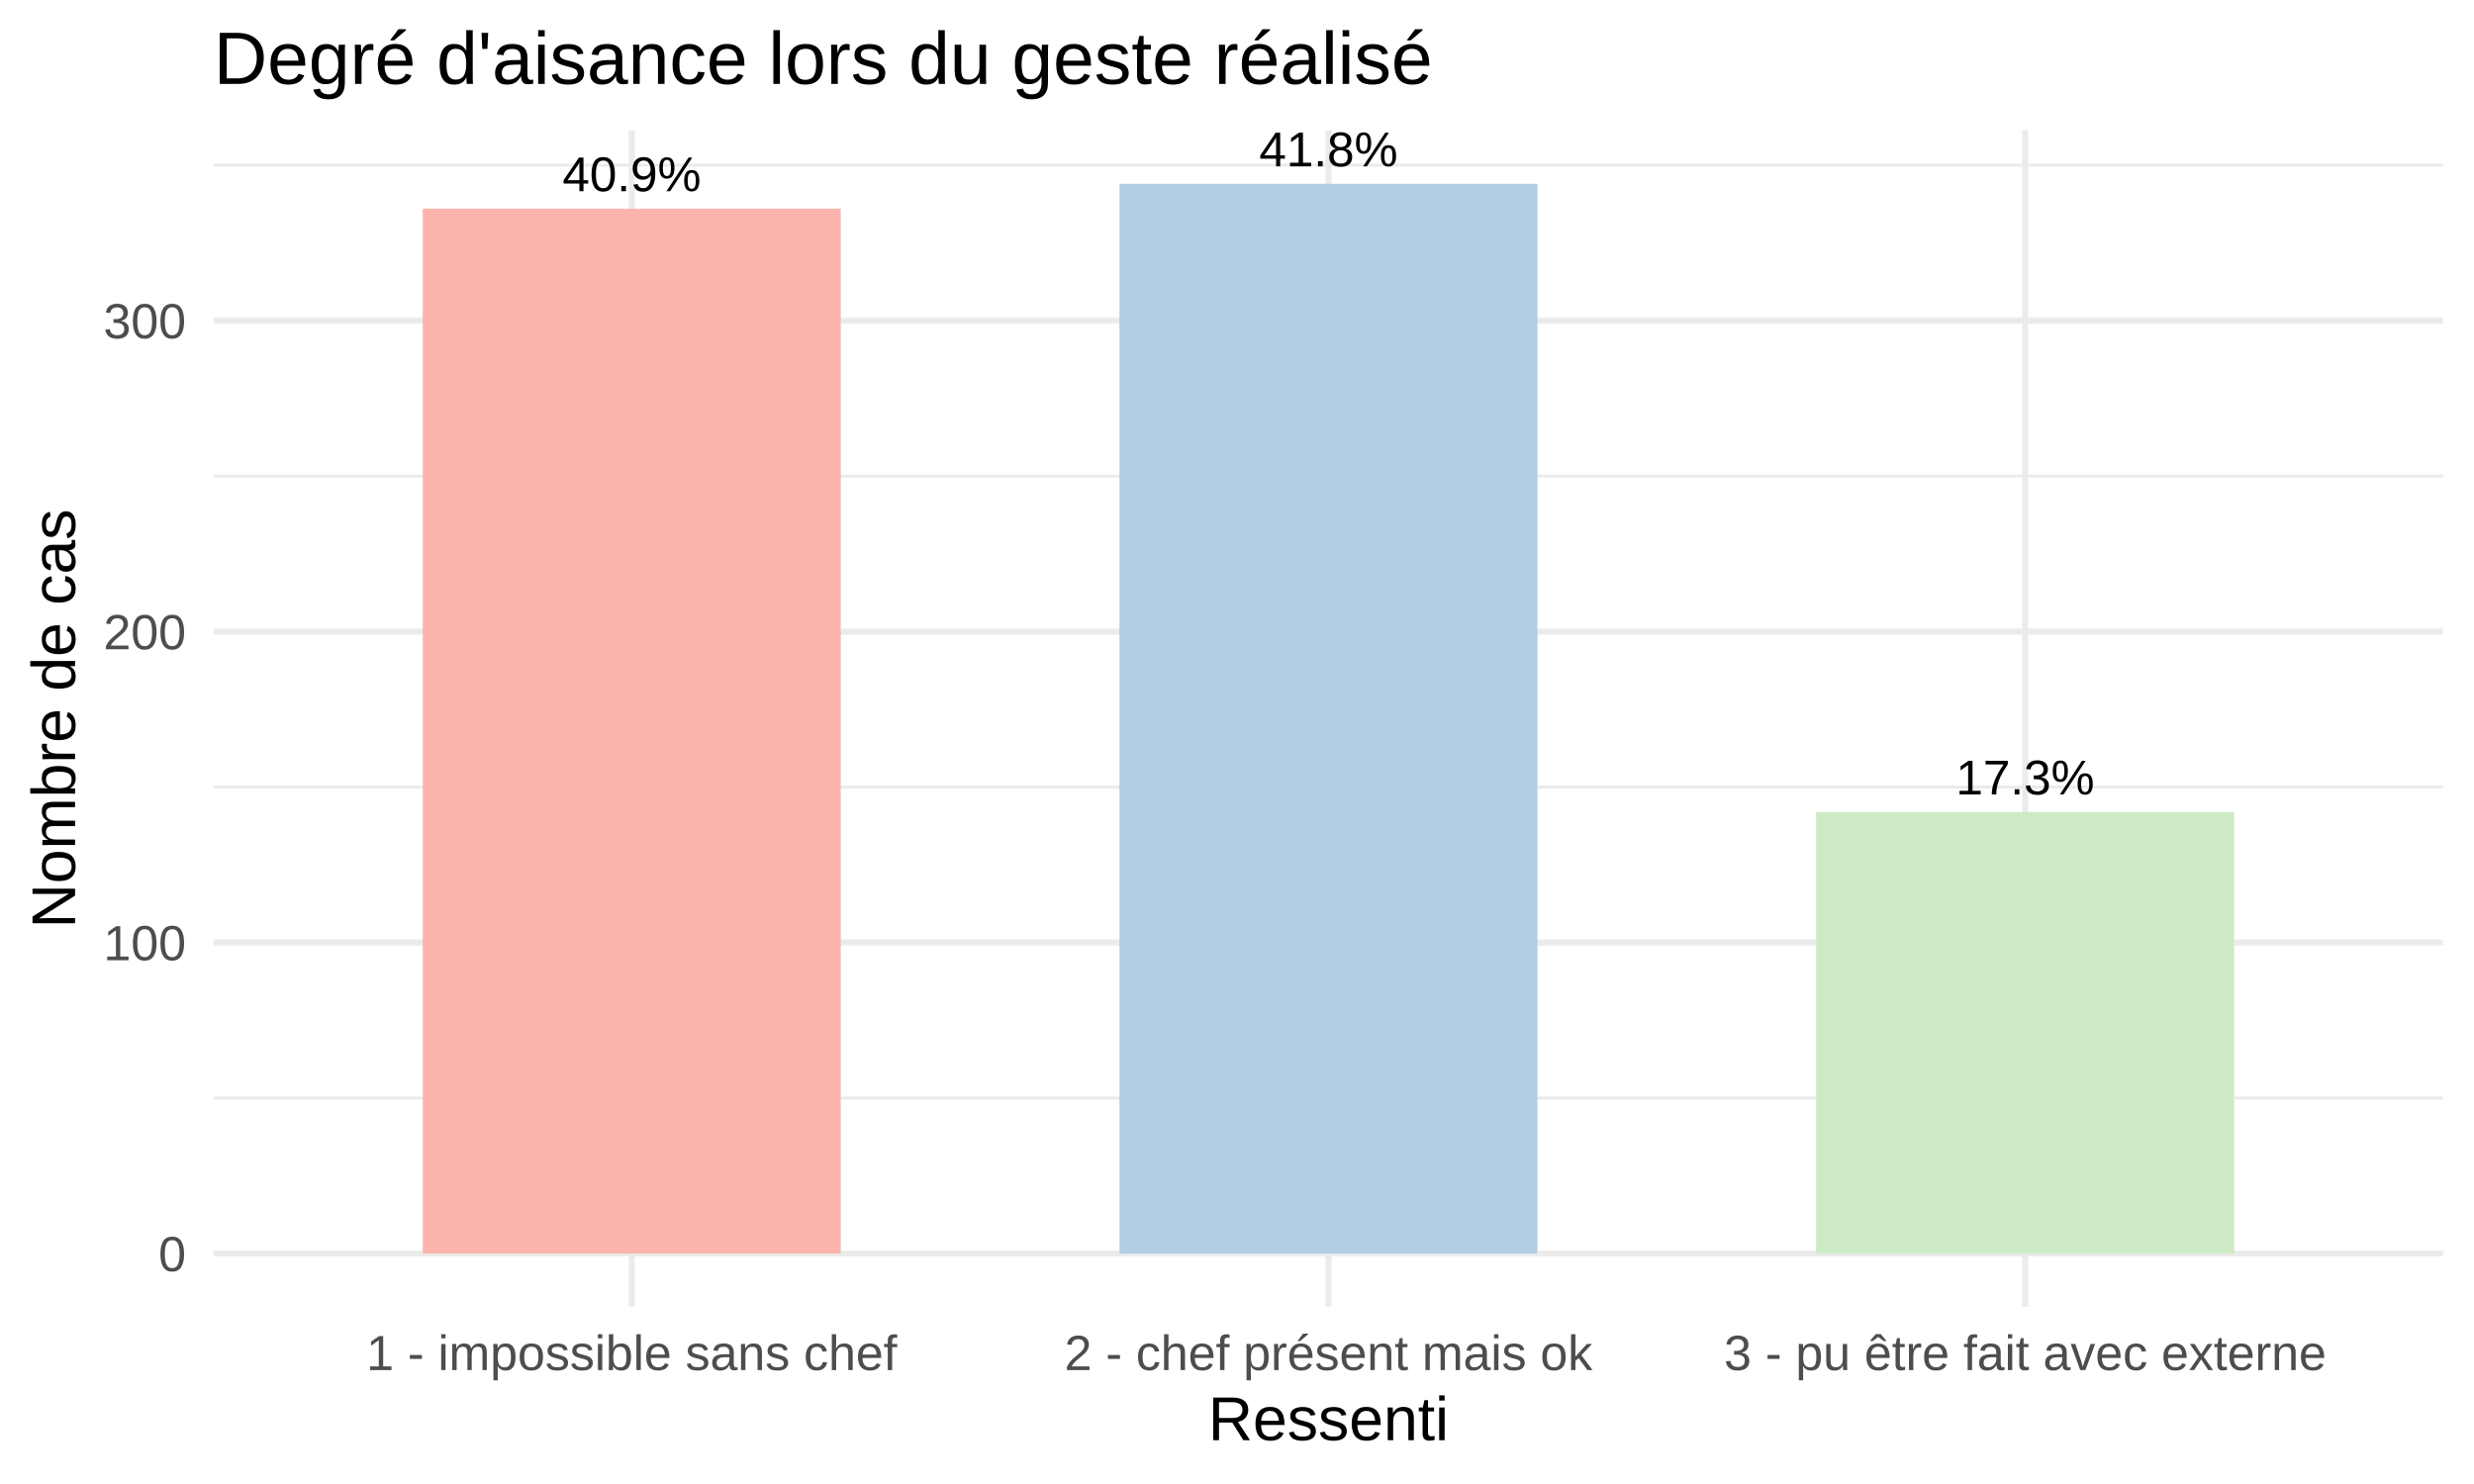
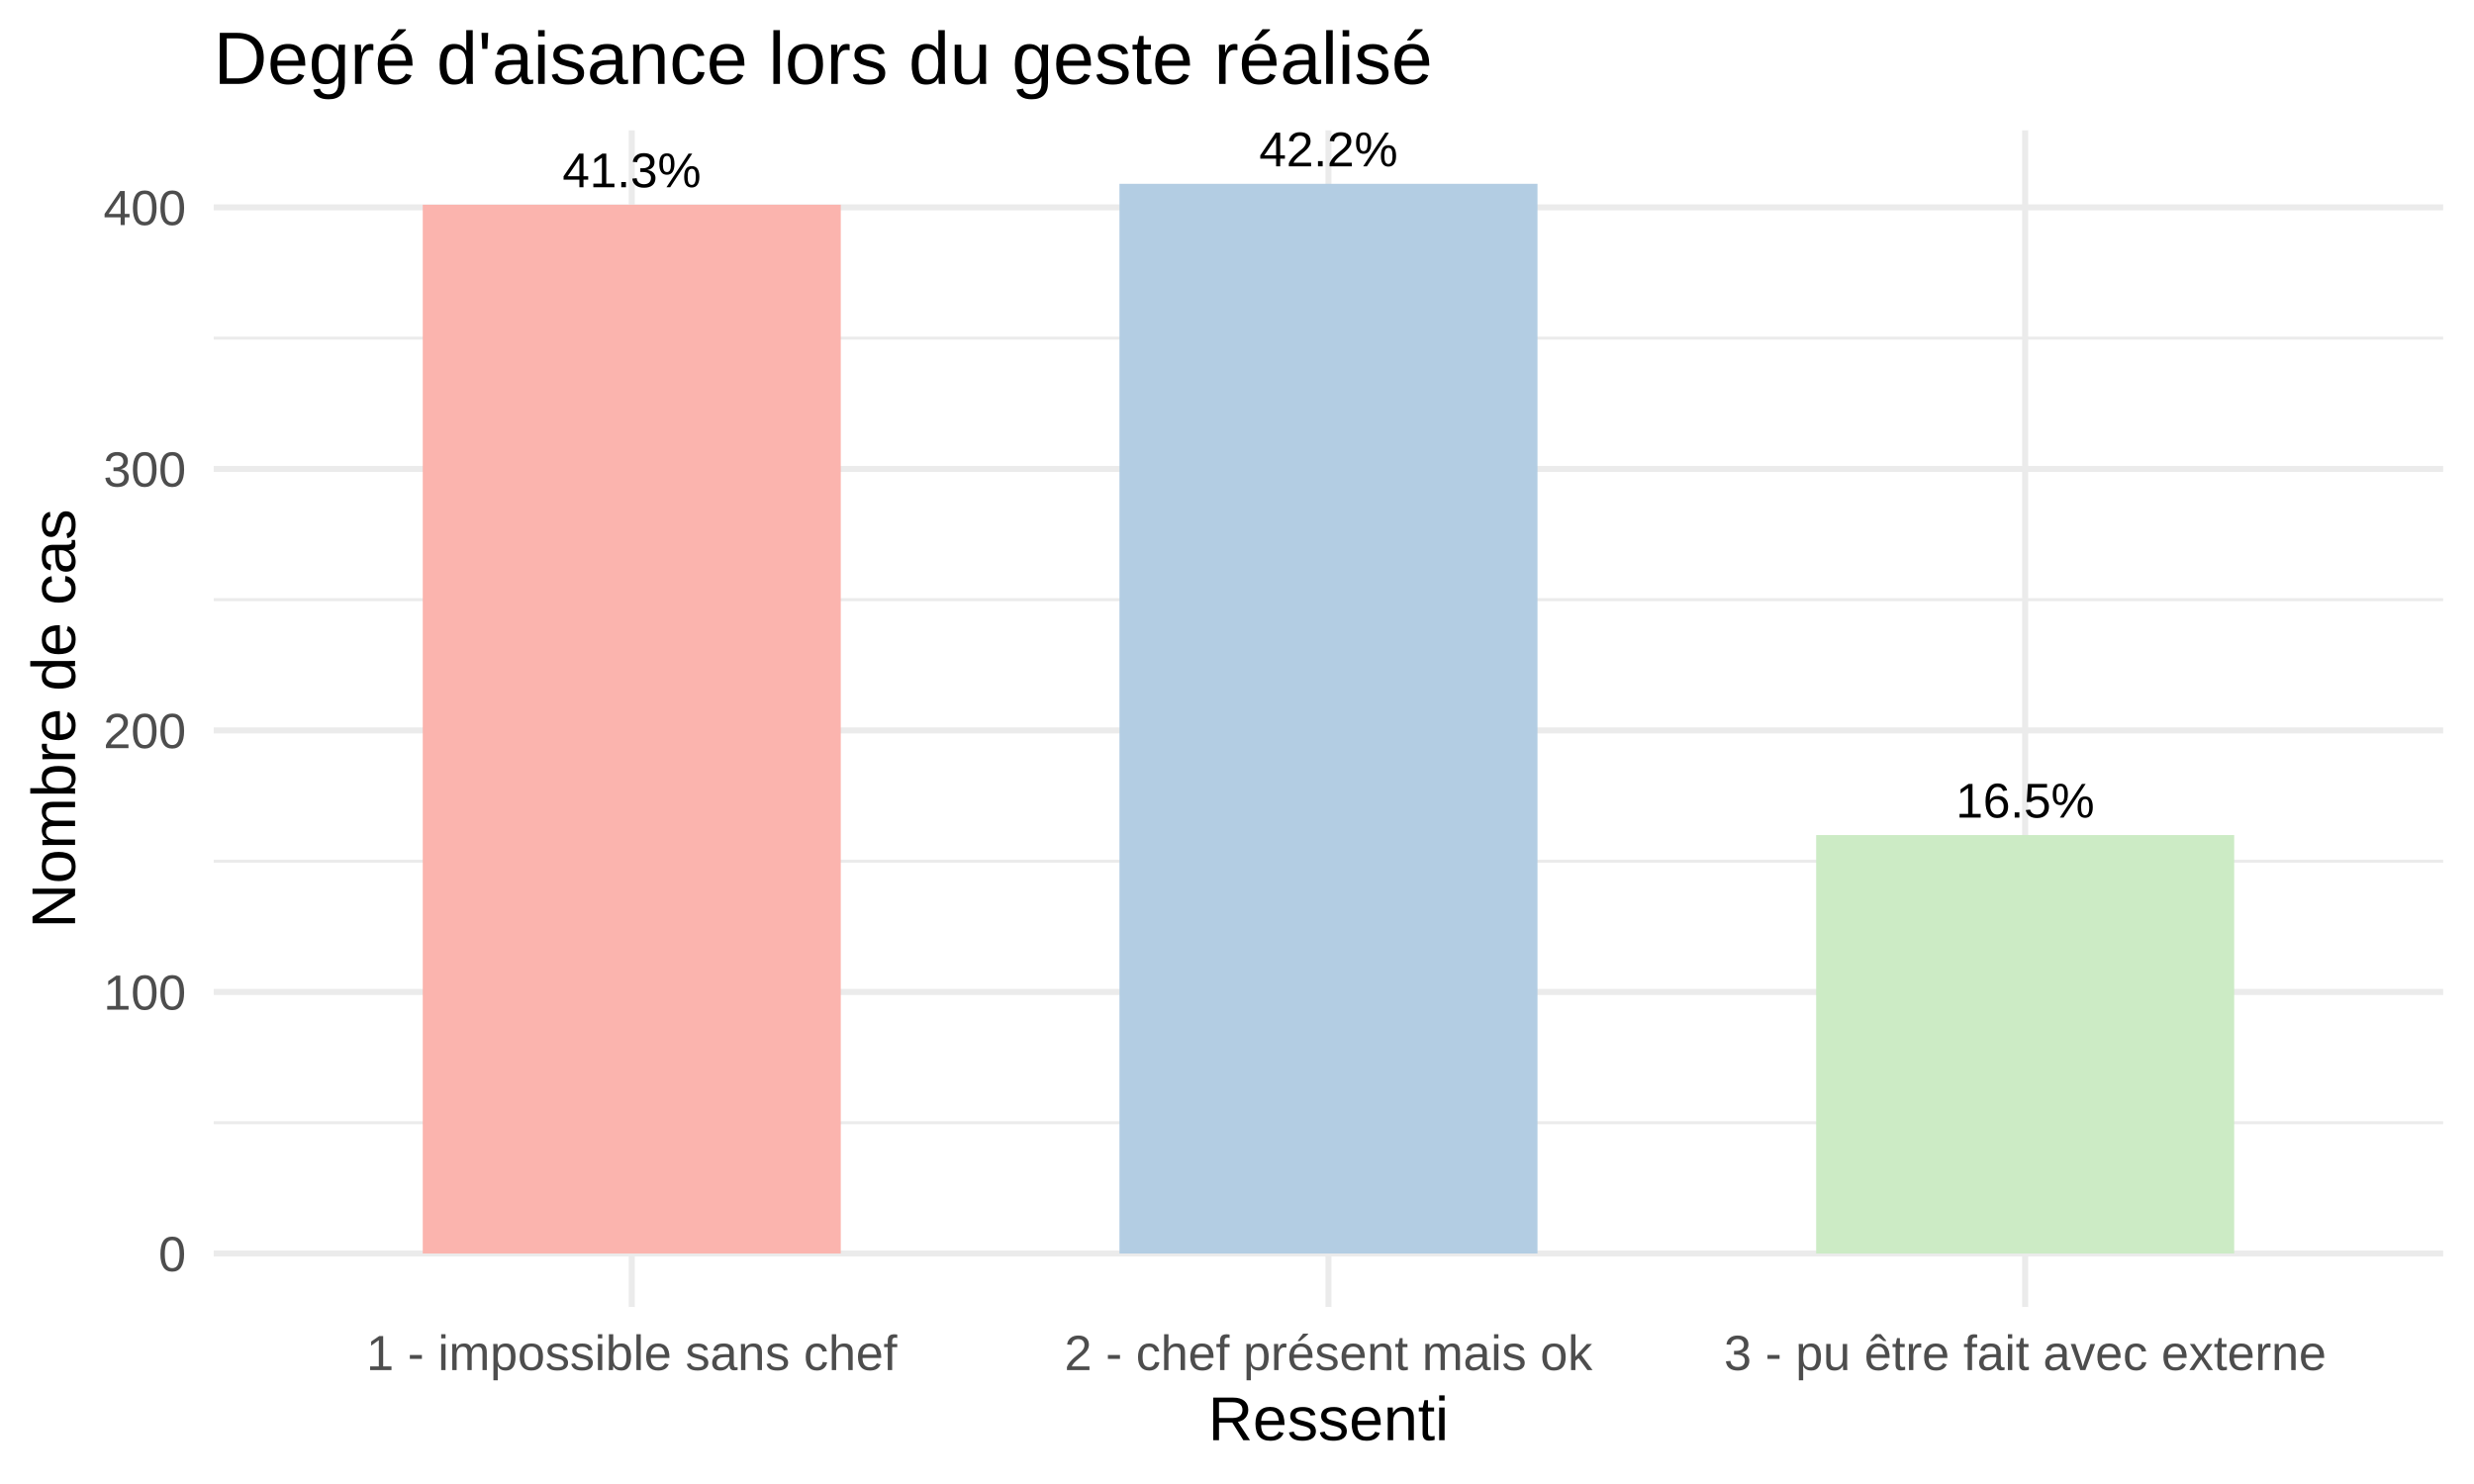
<svg xmlns="http://www.w3.org/2000/svg" width="720.00pt" height="432.00pt" viewBox="0 0 720.00 432.00">
  <g class="svglite">
    <defs>
      <style type="text/css">
    .svglite line, .svglite polyline, .svglite polygon, .svglite path, .svglite rect, .svglite circle {
      fill: none;
      stroke: #000000;
      stroke-linecap: round;
      stroke-linejoin: round;
      stroke-miterlimit: 10.00;
    }
    .svglite text {
      white-space: pre;
    }
    .svglite g.glyphgroup path {
      fill: inherit;
      stroke: none;
    }
  </style>
    </defs>
    <rect width="100%" height="100%" style="stroke: none; fill: none;" />
    <defs>
      <clipPath id="cpMC4wMHw3MjAuMDB8MC4wMHw0MzIuMDA=">
        <rect x="0.00" y="0.00" width="720.00" height="432.00" />
      </clipPath>
    </defs>
    <g clip-path="url(#cpMC4wMHw3MjAuMDB8MC4wMHw0MzIuMDA=)">
</g>
    <defs>
      <clipPath id="cpNjIuMjB8NzExLjAzfDM3Ljk0fDM4MC40Nw==">
        <rect x="62.20" y="37.94" width="648.83" height="342.53" />
      </clipPath>
    </defs>
    <g clip-path="url(#cpNjIuMjB8NzExLjAzfDM3Ljk0fDM4MC40Nw==)">
-       <polyline points="62.20,319.64 711.03,319.64 " style="stroke-width: 0.87; stroke: #EBEBEB; stroke-linecap: butt;" />
-       <polyline points="62.20,229.12 711.03,229.12 " style="stroke-width: 0.87; stroke: #EBEBEB; stroke-linecap: butt;" />
-       <polyline points="62.20,138.60 711.03,138.60 " style="stroke-width: 0.87; stroke: #EBEBEB; stroke-linecap: butt;" />
-       <polyline points="62.20,48.08 711.03,48.08 " style="stroke-width: 0.87; stroke: #EBEBEB; stroke-linecap: butt;" />
+       <polyline points="62.20,326.83 711.03,326.83 " style="stroke-width: 0.87; stroke: #EBEBEB; stroke-linecap: butt;" />
+       <polyline points="62.20,250.70 711.03,250.70 " style="stroke-width: 0.87; stroke: #EBEBEB; stroke-linecap: butt;" />
+       <polyline points="62.20,174.57 711.03,174.57 " style="stroke-width: 0.87; stroke: #EBEBEB; stroke-linecap: butt;" />
+       <polyline points="62.20,98.43 711.03,98.43 " style="stroke-width: 0.87; stroke: #EBEBEB; stroke-linecap: butt;" />
      <polyline points="62.20,364.90 711.03,364.90 " style="stroke-width: 1.75; stroke: #EBEBEB; stroke-linecap: butt;" />
-       <polyline points="62.20,274.38 711.03,274.38 " style="stroke-width: 1.75; stroke: #EBEBEB; stroke-linecap: butt;" />
-       <polyline points="62.20,183.86 711.03,183.86 " style="stroke-width: 1.75; stroke: #EBEBEB; stroke-linecap: butt;" />
-       <polyline points="62.20,93.34 711.03,93.34 " style="stroke-width: 1.75; stroke: #EBEBEB; stroke-linecap: butt;" />
+       <polyline points="62.20,288.77 711.03,288.77 " style="stroke-width: 1.75; stroke: #EBEBEB; stroke-linecap: butt;" />
+       <polyline points="62.20,212.63 711.03,212.63 " style="stroke-width: 1.75; stroke: #EBEBEB; stroke-linecap: butt;" />
+       <polyline points="62.20,136.50 711.03,136.50 " style="stroke-width: 1.75; stroke: #EBEBEB; stroke-linecap: butt;" />
+       <polyline points="62.20,60.36 711.03,60.36 " style="stroke-width: 1.75; stroke: #EBEBEB; stroke-linecap: butt;" />
      <polyline points="183.86,380.47 183.86,37.94 " style="stroke-width: 1.75; stroke: #EBEBEB; stroke-linecap: butt;" />
      <polyline points="386.62,380.47 386.62,37.94 " style="stroke-width: 1.75; stroke: #EBEBEB; stroke-linecap: butt;" />
      <polyline points="589.38,380.47 589.38,37.94 " style="stroke-width: 1.75; stroke: #EBEBEB; stroke-linecap: butt;" />
-       <rect x="123.03" y="60.75" width="121.66" height="304.15" style="stroke-width: 1.07; stroke: none; stroke-linecap: butt; stroke-linejoin: miter; fill: #FBB4AE;" />
+       <rect x="123.03" y="59.60" width="121.66" height="305.30" style="stroke-width: 1.07; stroke: none; stroke-linecap: butt; stroke-linejoin: miter; fill: #FBB4AE;" />
      <rect x="325.79" y="53.51" width="121.66" height="311.39" style="stroke-width: 1.07; stroke: none; stroke-linecap: butt; stroke-linejoin: miter; fill: #B3CDE3;" />
-       <rect x="528.55" y="236.36" width="121.66" height="128.54" style="stroke-width: 1.07; stroke: none; stroke-linecap: butt; stroke-linejoin: miter; fill: #CCEBC5;" />
-       <text x="183.86" y="55.66" text-anchor="middle" style="font-size: 14.23px; font-family: &quot;Arial&quot;;" textLength="40.31px" lengthAdjust="spacingAndGlyphs">40.9%</text>
-       <text x="386.62" y="48.42" text-anchor="middle" style="font-size: 14.23px; font-family: &quot;Arial&quot;;" textLength="40.31px" lengthAdjust="spacingAndGlyphs">41.8%</text>
-       <text x="589.38" y="231.27" text-anchor="middle" style="font-size: 14.23px; font-family: &quot;Arial&quot;;" textLength="40.31px" lengthAdjust="spacingAndGlyphs">17.3%</text>
+       <rect x="528.55" y="243.09" width="121.66" height="121.82" style="stroke-width: 1.07; stroke: none; stroke-linecap: butt; stroke-linejoin: miter; fill: #CCEBC5;" />
+       <text x="183.86" y="54.51" text-anchor="middle" style="font-size: 14.23px; font-family: &quot;Arial&quot;;" textLength="40.31px" lengthAdjust="spacingAndGlyphs">41.3%</text>
+       <text x="386.62" y="48.42" text-anchor="middle" style="font-size: 14.23px; font-family: &quot;Arial&quot;;" textLength="40.31px" lengthAdjust="spacingAndGlyphs">42.2%</text>
+       <text x="589.38" y="238.00" text-anchor="middle" style="font-size: 14.23px; font-family: &quot;Arial&quot;;" textLength="40.31px" lengthAdjust="spacingAndGlyphs">16.5%</text>
    </g>
    <g clip-path="url(#cpMC4wMHw3MjAuMDB8MC4wMHw0MzIuMDA=)">
      <text x="54.13" y="370.05" text-anchor="end" style="font-size: 14.40px;fill: #4D4D4D; font-family: &quot;Arial&quot;;" textLength="8.00px" lengthAdjust="spacingAndGlyphs">0</text>
-       <text x="54.13" y="279.53" text-anchor="end" style="font-size: 14.40px;fill: #4D4D4D; font-family: &quot;Arial&quot;;" textLength="24.00px" lengthAdjust="spacingAndGlyphs">100</text>
-       <text x="54.13" y="189.01" text-anchor="end" style="font-size: 14.40px;fill: #4D4D4D; font-family: &quot;Arial&quot;;" textLength="24.00px" lengthAdjust="spacingAndGlyphs">200</text>
-       <text x="54.13" y="98.49" text-anchor="end" style="font-size: 14.40px;fill: #4D4D4D; font-family: &quot;Arial&quot;;" textLength="24.00px" lengthAdjust="spacingAndGlyphs">300</text>
+       <text x="54.13" y="293.92" text-anchor="end" style="font-size: 14.40px;fill: #4D4D4D; font-family: &quot;Arial&quot;;" textLength="24.00px" lengthAdjust="spacingAndGlyphs">100</text>
+       <text x="54.13" y="217.78" text-anchor="end" style="font-size: 14.40px;fill: #4D4D4D; font-family: &quot;Arial&quot;;" textLength="24.00px" lengthAdjust="spacingAndGlyphs">200</text>
+       <text x="54.13" y="141.65" text-anchor="end" style="font-size: 14.40px;fill: #4D4D4D; font-family: &quot;Arial&quot;;" textLength="24.00px" lengthAdjust="spacingAndGlyphs">300</text>
+       <text x="54.13" y="65.51" text-anchor="end" style="font-size: 14.40px;fill: #4D4D4D; font-family: &quot;Arial&quot;;" textLength="24.00px" lengthAdjust="spacingAndGlyphs">400</text>
      <text x="183.86" y="398.84" text-anchor="middle" style="font-size: 14.40px;fill: #4D4D4D; font-family: &quot;Arial&quot;;" textLength="154.41px" lengthAdjust="spacingAndGlyphs">1 - impossible sans chef</text>
      <text x="386.62" y="398.84" text-anchor="middle" style="font-size: 14.40px;fill: #4D4D4D; font-family: &quot;Arial&quot;;" textLength="153.59px" lengthAdjust="spacingAndGlyphs">2 - chef présent mais ok</text>
      <text x="589.38" y="398.84" text-anchor="middle" style="font-size: 14.40px;fill: #4D4D4D; font-family: &quot;Arial&quot;;" textLength="175.20px" lengthAdjust="spacingAndGlyphs">3 - pu être fait avec externe</text>
      <text x="386.62" y="419.24" text-anchor="middle" style="font-size: 18.00px; font-family: &quot;Arial&quot;;" textLength="70.05px" lengthAdjust="spacingAndGlyphs">Ressenti</text>
      <text transform="translate(21.85,209.21) rotate(-90)" text-anchor="middle" style="font-size: 18.00px; font-family: &quot;Arial&quot;;" textLength="122.09px" lengthAdjust="spacingAndGlyphs">Nombre de cas</text>
      <text x="62.20" y="24.42" style="font-size: 21.60px; font-family: &quot;Arial&quot;;" textLength="354.72px" lengthAdjust="spacingAndGlyphs">Degré d'aisance lors du geste réalisé</text>
    </g>
  </g>
</svg>
